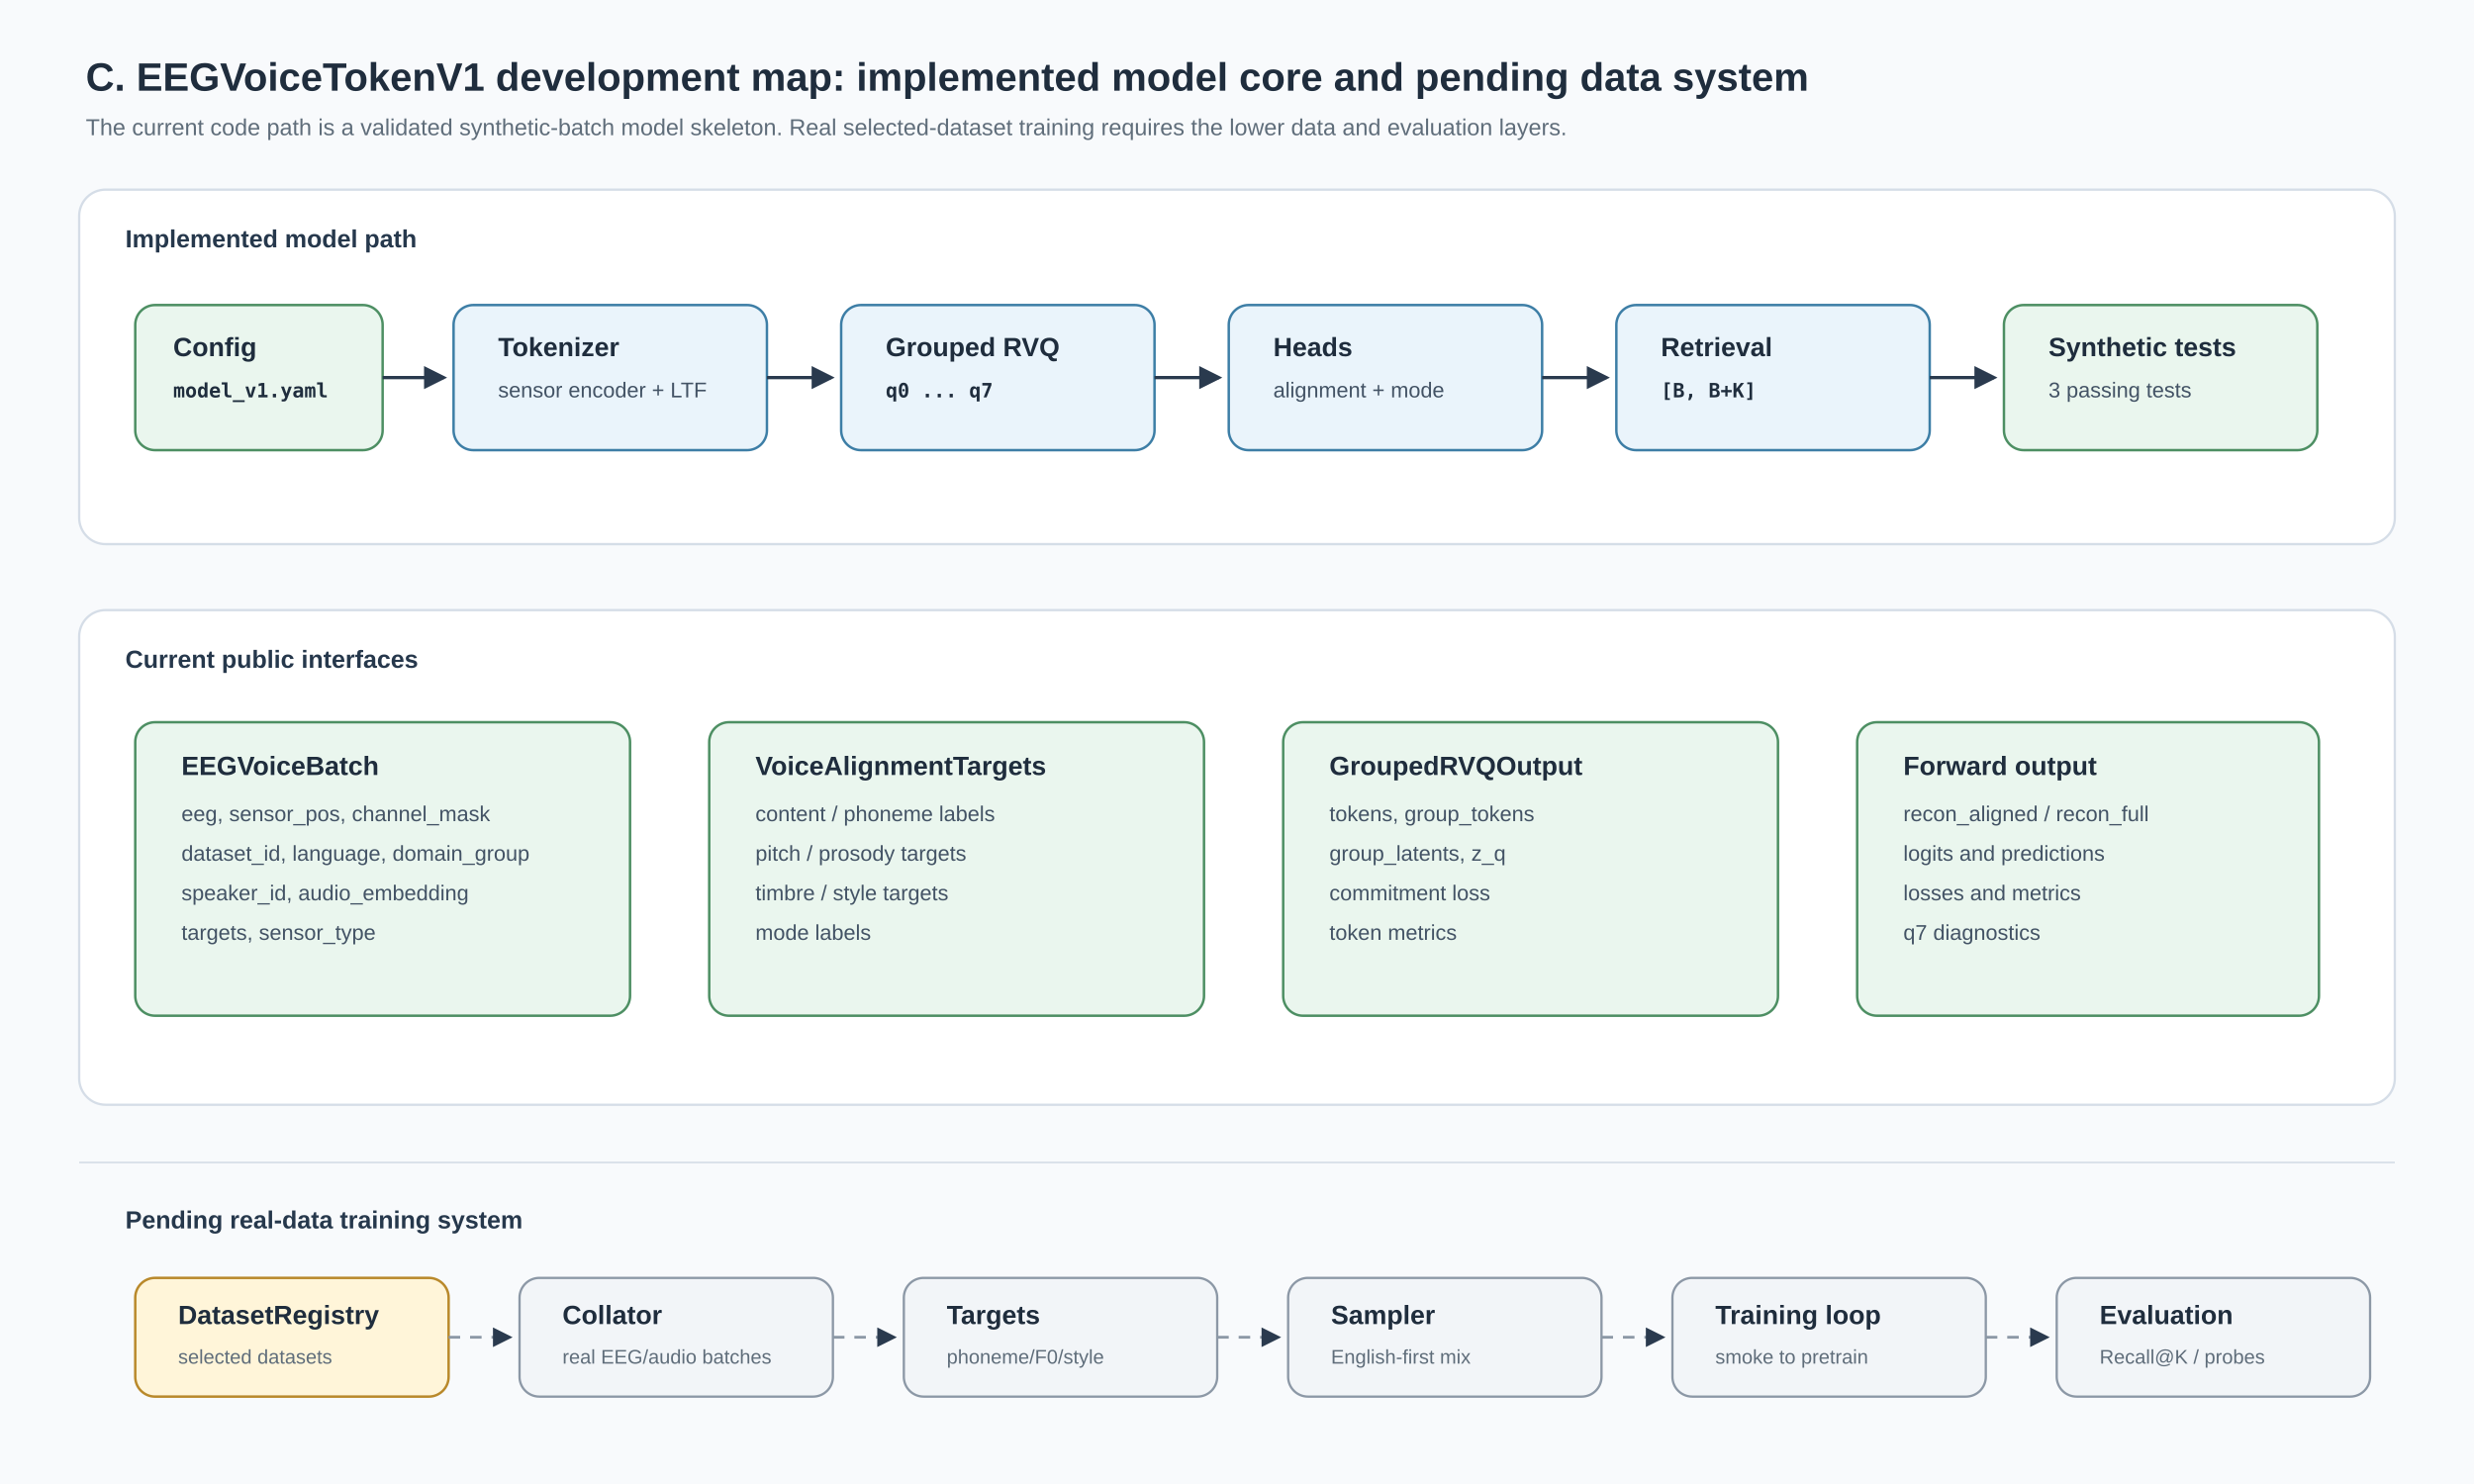
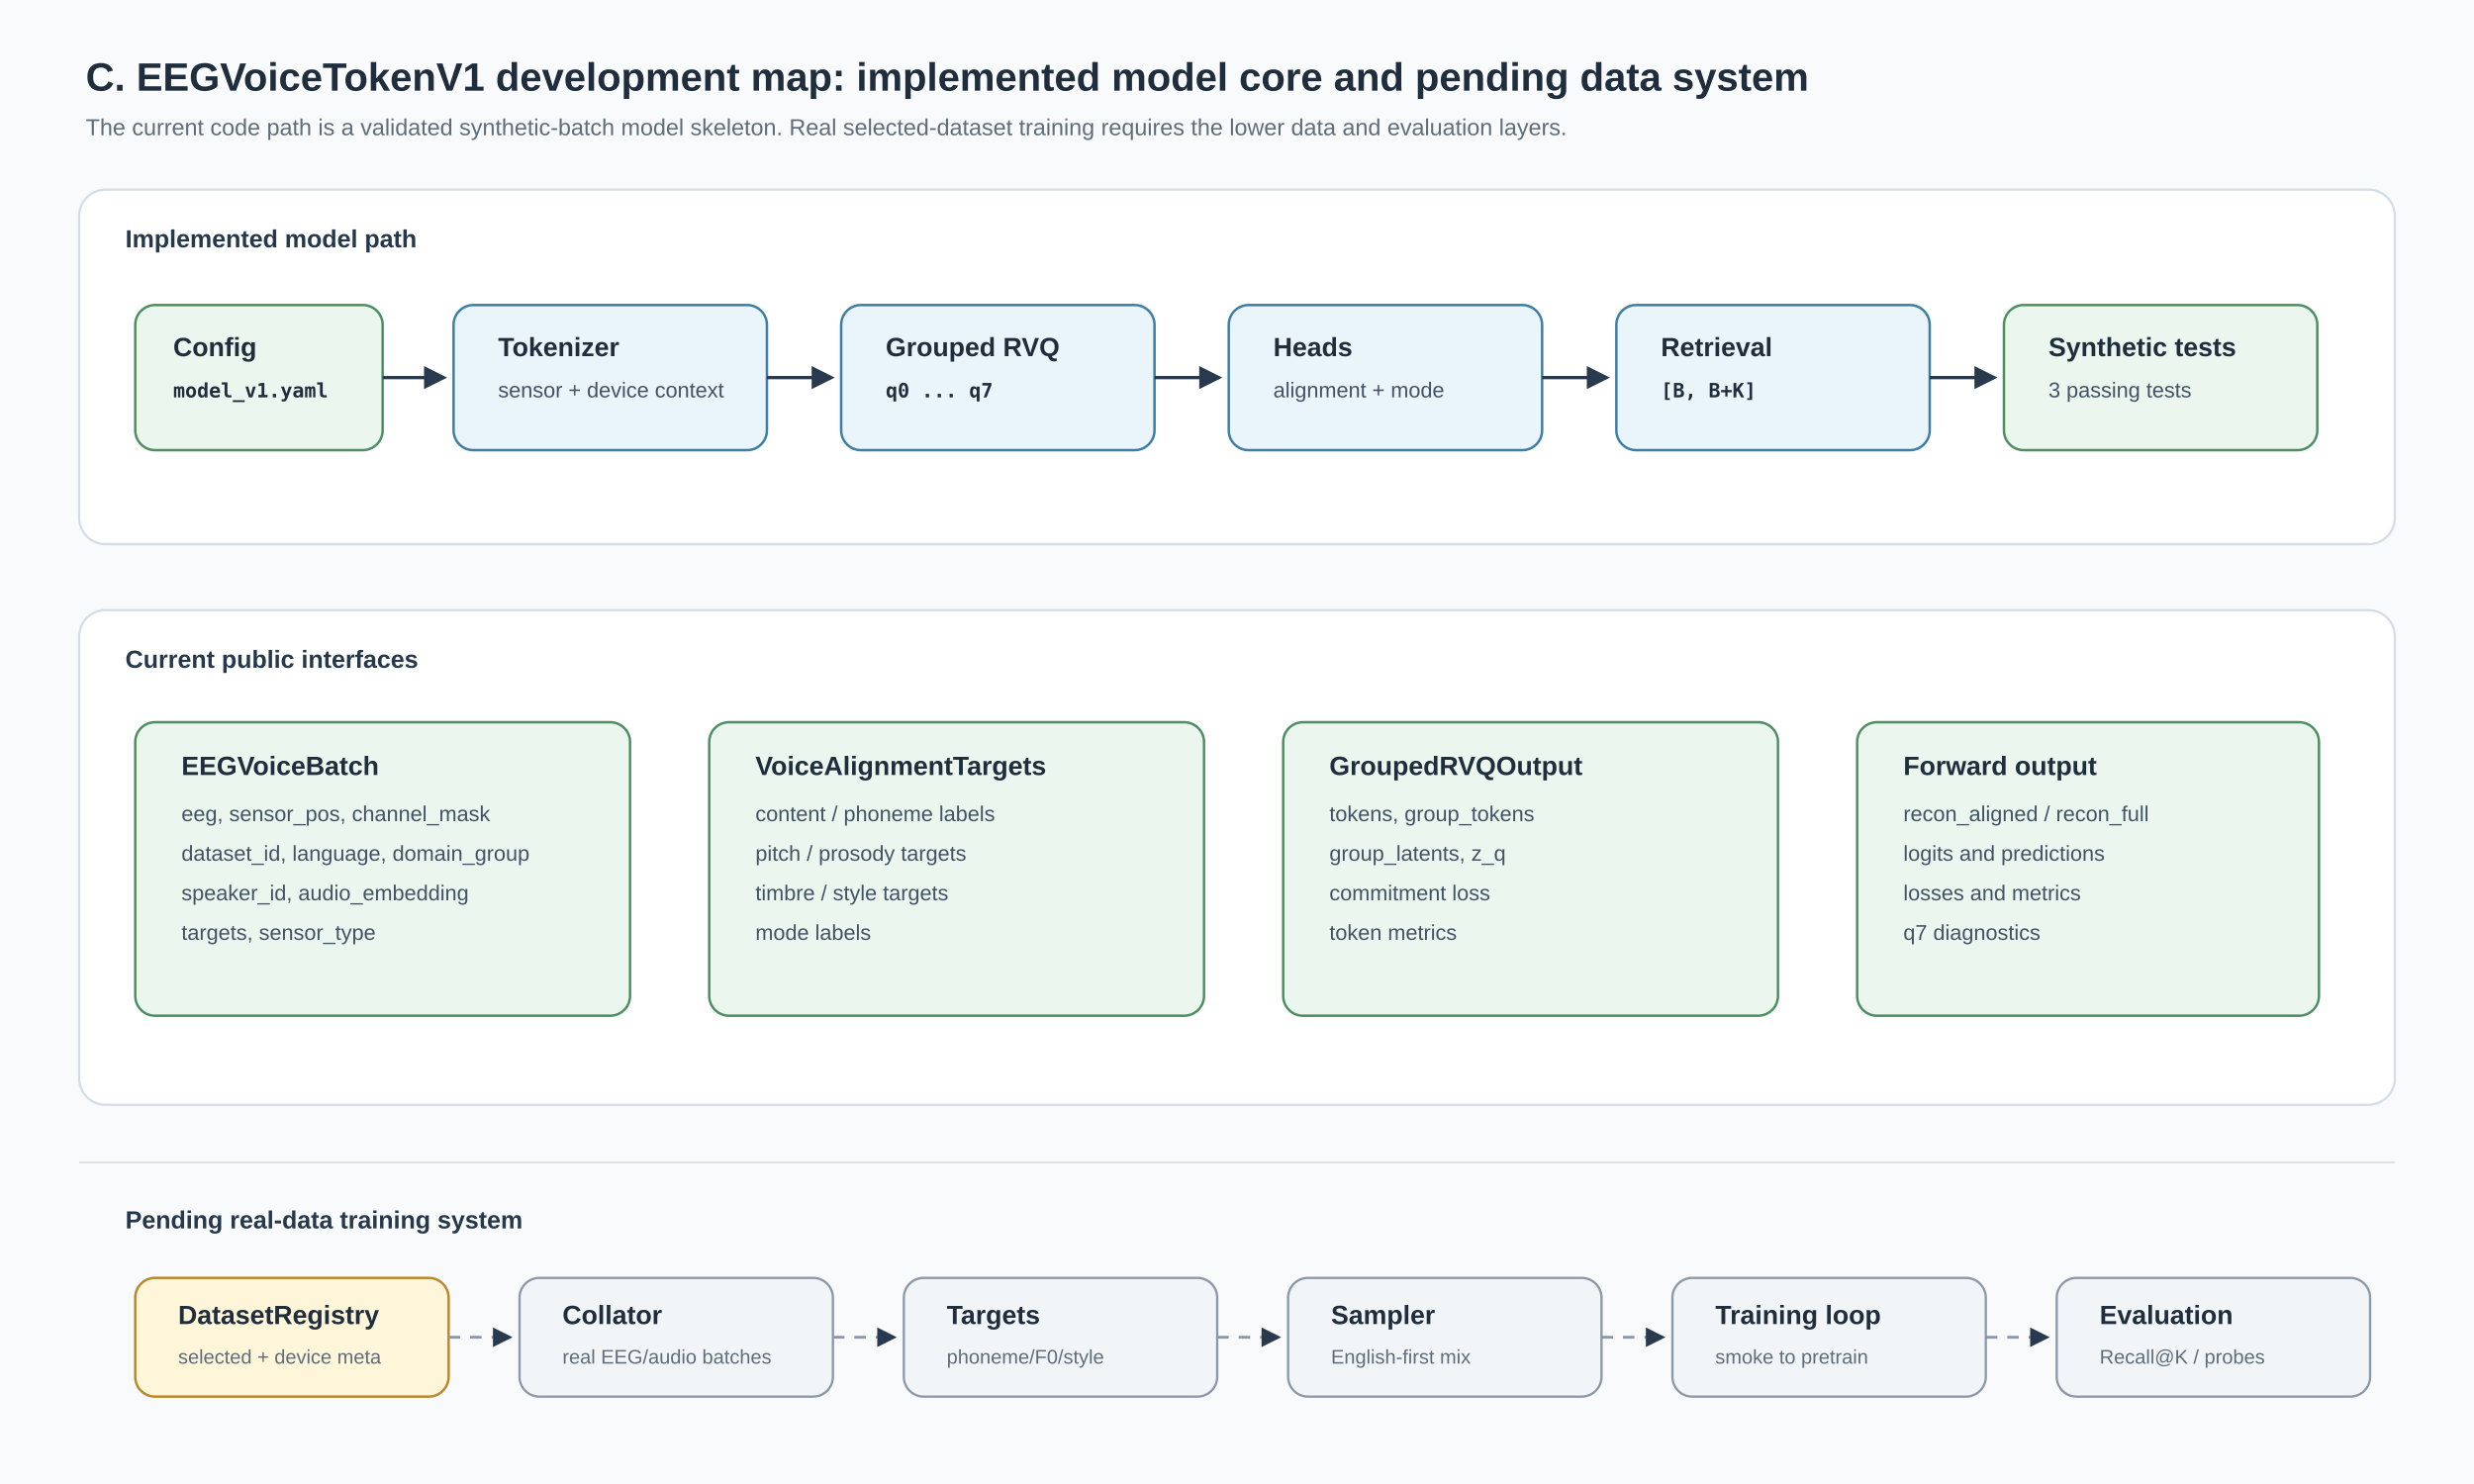
<svg xmlns="http://www.w3.org/2000/svg" width="1500" height="900" viewBox="0 0 1500 900" role="img" aria-labelledby="title desc">
  <defs>
    <marker id="arrow" viewBox="0 0 10 10" refX="8.5" refY="5" markerWidth="7" markerHeight="7" orient="auto-start-reverse">
      <path d="M 0 0 L 10 5 L 0 10 z" fill="#2a3a4e" />
    </marker>
    <style>
      .bg { fill: #f8fafc; }
      .title { font: 700 24px Arial, Helvetica, sans-serif; fill: #1f2d3d; }
      .subtitle { font: 14px Arial, Helvetica, sans-serif; fill: #5f6d7a; }
      .panel { fill: #ffffff; stroke: #d5dde7; stroke-width: 1.4; rx: 16; }
      .done { fill: #eaf6ee; stroke: #4d8f63; stroke-width: 1.5; rx: 12; }
      .partial { fill: #fff5d9; stroke: #b9892b; stroke-width: 1.5; rx: 12; }
      .todo { fill: #f2f5f8; stroke: #8c98a6; stroke-width: 1.4; rx: 12; }
      .core { fill: #eaf4fb; stroke: #3d7ea6; stroke-width: 1.5; rx: 12; }
      .label { font: 700 16px Arial, Helvetica, sans-serif; fill: #1f2d3d; }
      .small { font: 13px Arial, Helvetica, sans-serif; fill: #435365; }
      .tiny { font: 12px Arial, Helvetica, sans-serif; fill: #5f6d7a; }
      .code { font: 700 12px "SFMono-Regular", Consolas, monospace; fill: #1f2d3d; }
      .axis { font: 700 15px Arial, Helvetica, sans-serif; fill: #26384c; }
      .arrow { fill: none; stroke: #2a3a4e; stroke-width: 2; marker-end: url(#arrow); }
      .dash { fill: none; stroke: #8c98a6; stroke-width: 1.7; stroke-dasharray: 7 6; marker-end: url(#arrow); }
      .divider { stroke: #dbe2ea; stroke-width: 1.2; }
    </style>
  </defs>
  <rect class="bg" width="1500" height="900" />
  <text class="title" x="52" y="55">C. EEGVoiceTokenV1 development map: implemented model core and pending data system</text>
  <text class="subtitle" x="52" y="82">The current code path is a validated synthetic-batch model skeleton. Real selected-dataset training requires the lower data and evaluation layers.</text>
  <rect class="panel" x="48" y="115" width="1404" height="215" />
  <text class="axis" x="76" y="150">Implemented model path</text>
  <rect class="done" x="82" y="185" width="150" height="88" />
  <text class="label" x="105" y="216">Config</text>
  <text class="code" x="105" y="241">model_v1.yaml</text>
  <rect class="core" x="275" y="185" width="190" height="88" />
  <text class="label" x="302" y="216">Tokenizer</text>
-   <text class="small" x="302" y="241">sensor encoder + LTF</text>
+   <text class="small" x="302" y="241">sensor + device context</text>
  <rect class="core" x="510" y="185" width="190" height="88" />
  <text class="label" x="537" y="216">Grouped RVQ</text>
  <text class="code" x="537" y="241">q0 ... q7</text>
  <rect class="core" x="745" y="185" width="190" height="88" />
  <text class="label" x="772" y="216">Heads</text>
  <text class="small" x="772" y="241">alignment + mode</text>
  <rect class="core" x="980" y="185" width="190" height="88" />
  <text class="label" x="1007" y="216">Retrieval</text>
  <text class="code" x="1007" y="241">[B, B+K]</text>
  <rect class="done" x="1215" y="185" width="190" height="88" />
  <text class="label" x="1242" y="216">Synthetic tests</text>
  <text class="small" x="1242" y="241">3 passing tests</text>
  <path class="arrow" d="M 232 229 L 269 229" />
  <path class="arrow" d="M 465 229 L 504 229" />
  <path class="arrow" d="M 700 229 L 739 229" />
  <path class="arrow" d="M 935 229 L 974 229" />
  <path class="arrow" d="M 1170 229 L 1209 229" />
  <rect class="panel" x="48" y="370" width="1404" height="300" />
  <text class="axis" x="76" y="405">Current public interfaces</text>
  <rect class="done" x="82" y="438" width="300" height="178" />
  <text class="label" x="110" y="470">EEGVoiceBatch</text>
  <text class="small" x="110" y="498">eeg, sensor_pos, channel_mask</text>
  <text class="small" x="110" y="522">dataset_id, language, domain_group</text>
  <text class="small" x="110" y="546">speaker_id, audio_embedding</text>
  <text class="small" x="110" y="570">targets, sensor_type</text>
  <rect class="done" x="430" y="438" width="300" height="178" />
  <text class="label" x="458" y="470">VoiceAlignmentTargets</text>
  <text class="small" x="458" y="498">content / phoneme labels</text>
  <text class="small" x="458" y="522">pitch / prosody targets</text>
  <text class="small" x="458" y="546">timbre / style targets</text>
  <text class="small" x="458" y="570">mode labels</text>
  <rect class="done" x="778" y="438" width="300" height="178" />
  <text class="label" x="806" y="470">GroupedRVQOutput</text>
  <text class="small" x="806" y="498">tokens, group_tokens</text>
  <text class="small" x="806" y="522">group_latents, z_q</text>
  <text class="small" x="806" y="546">commitment loss</text>
  <text class="small" x="806" y="570">token metrics</text>
  <rect class="done" x="1126" y="438" width="280" height="178" />
  <text class="label" x="1154" y="470">Forward output</text>
  <text class="small" x="1154" y="498">recon_aligned / recon_full</text>
  <text class="small" x="1154" y="522">logits and predictions</text>
  <text class="small" x="1154" y="546">losses and metrics</text>
  <text class="small" x="1154" y="570">q7 diagnostics</text>
  <line class="divider" x1="48" y1="705" x2="1452" y2="705" />
  <text class="axis" x="76" y="745">Pending real-data training system</text>
  <rect class="partial" x="82" y="775" width="190" height="72" />
  <text class="label" x="108" y="803">DatasetRegistry</text>
-   <text class="tiny" x="108" y="827">selected datasets</text>
+   <text class="tiny" x="108" y="827">selected + device meta</text>
  <rect class="todo" x="315" y="775" width="190" height="72" />
  <text class="label" x="341" y="803">Collator</text>
  <text class="tiny" x="341" y="827">real EEG/audio batches</text>
  <rect class="todo" x="548" y="775" width="190" height="72" />
  <text class="label" x="574" y="803">Targets</text>
  <text class="tiny" x="574" y="827">phoneme/F0/style</text>
  <rect class="todo" x="781" y="775" width="190" height="72" />
  <text class="label" x="807" y="803">Sampler</text>
  <text class="tiny" x="807" y="827">English-first mix</text>
  <rect class="todo" x="1014" y="775" width="190" height="72" />
  <text class="label" x="1040" y="803">Training loop</text>
  <text class="tiny" x="1040" y="827">smoke to pretrain</text>
  <rect class="todo" x="1247" y="775" width="190" height="72" />
  <text class="label" x="1273" y="803">Evaluation</text>
  <text class="tiny" x="1273" y="827">Recall@K / probes</text>
  <path class="dash" d="M 272 811 L 309 811" />
  <path class="dash" d="M 505 811 L 542 811" />
  <path class="dash" d="M 738 811 L 775 811" />
  <path class="dash" d="M 971 811 L 1008 811" />
  <path class="dash" d="M 1204 811 L 1241 811" />
</svg>
